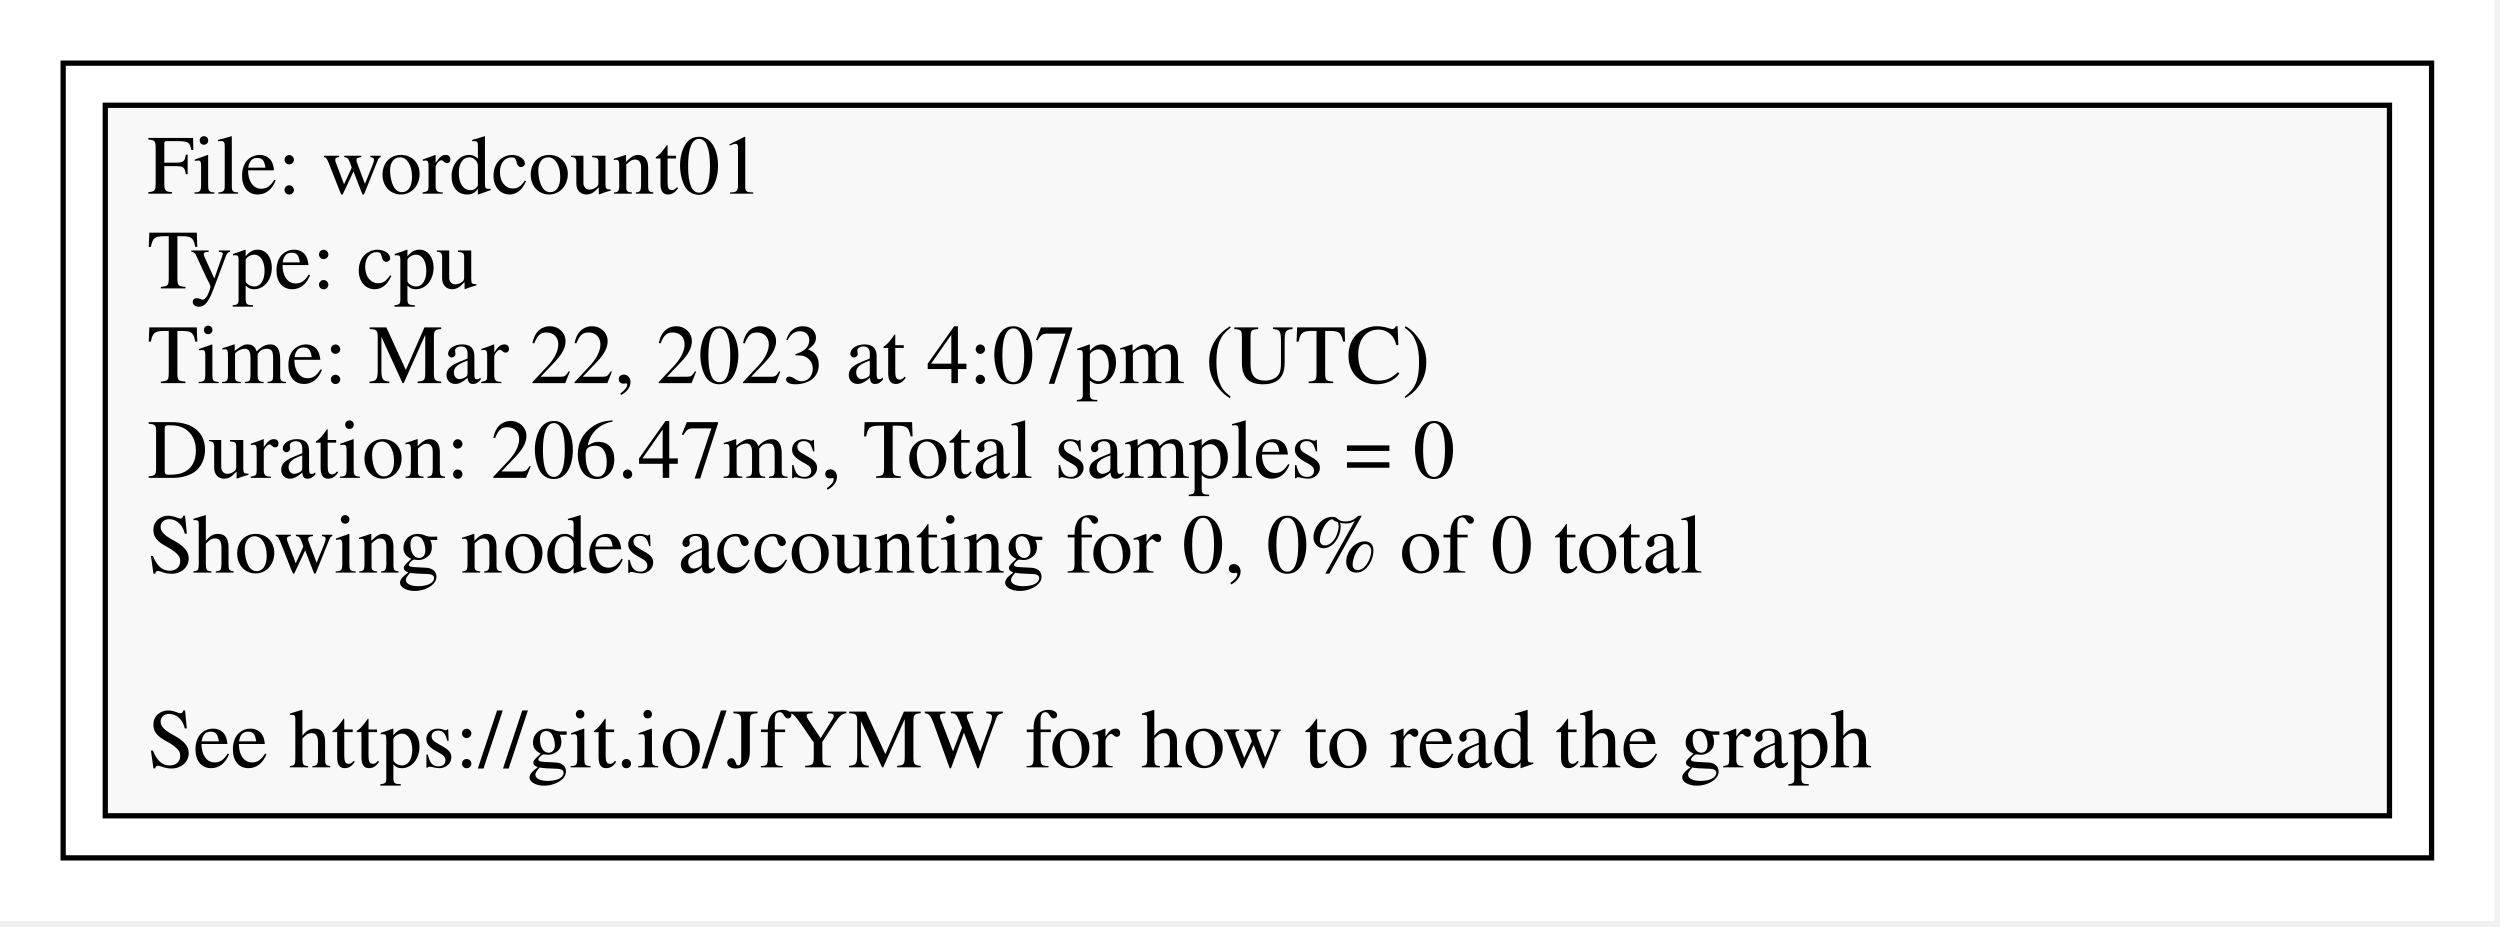
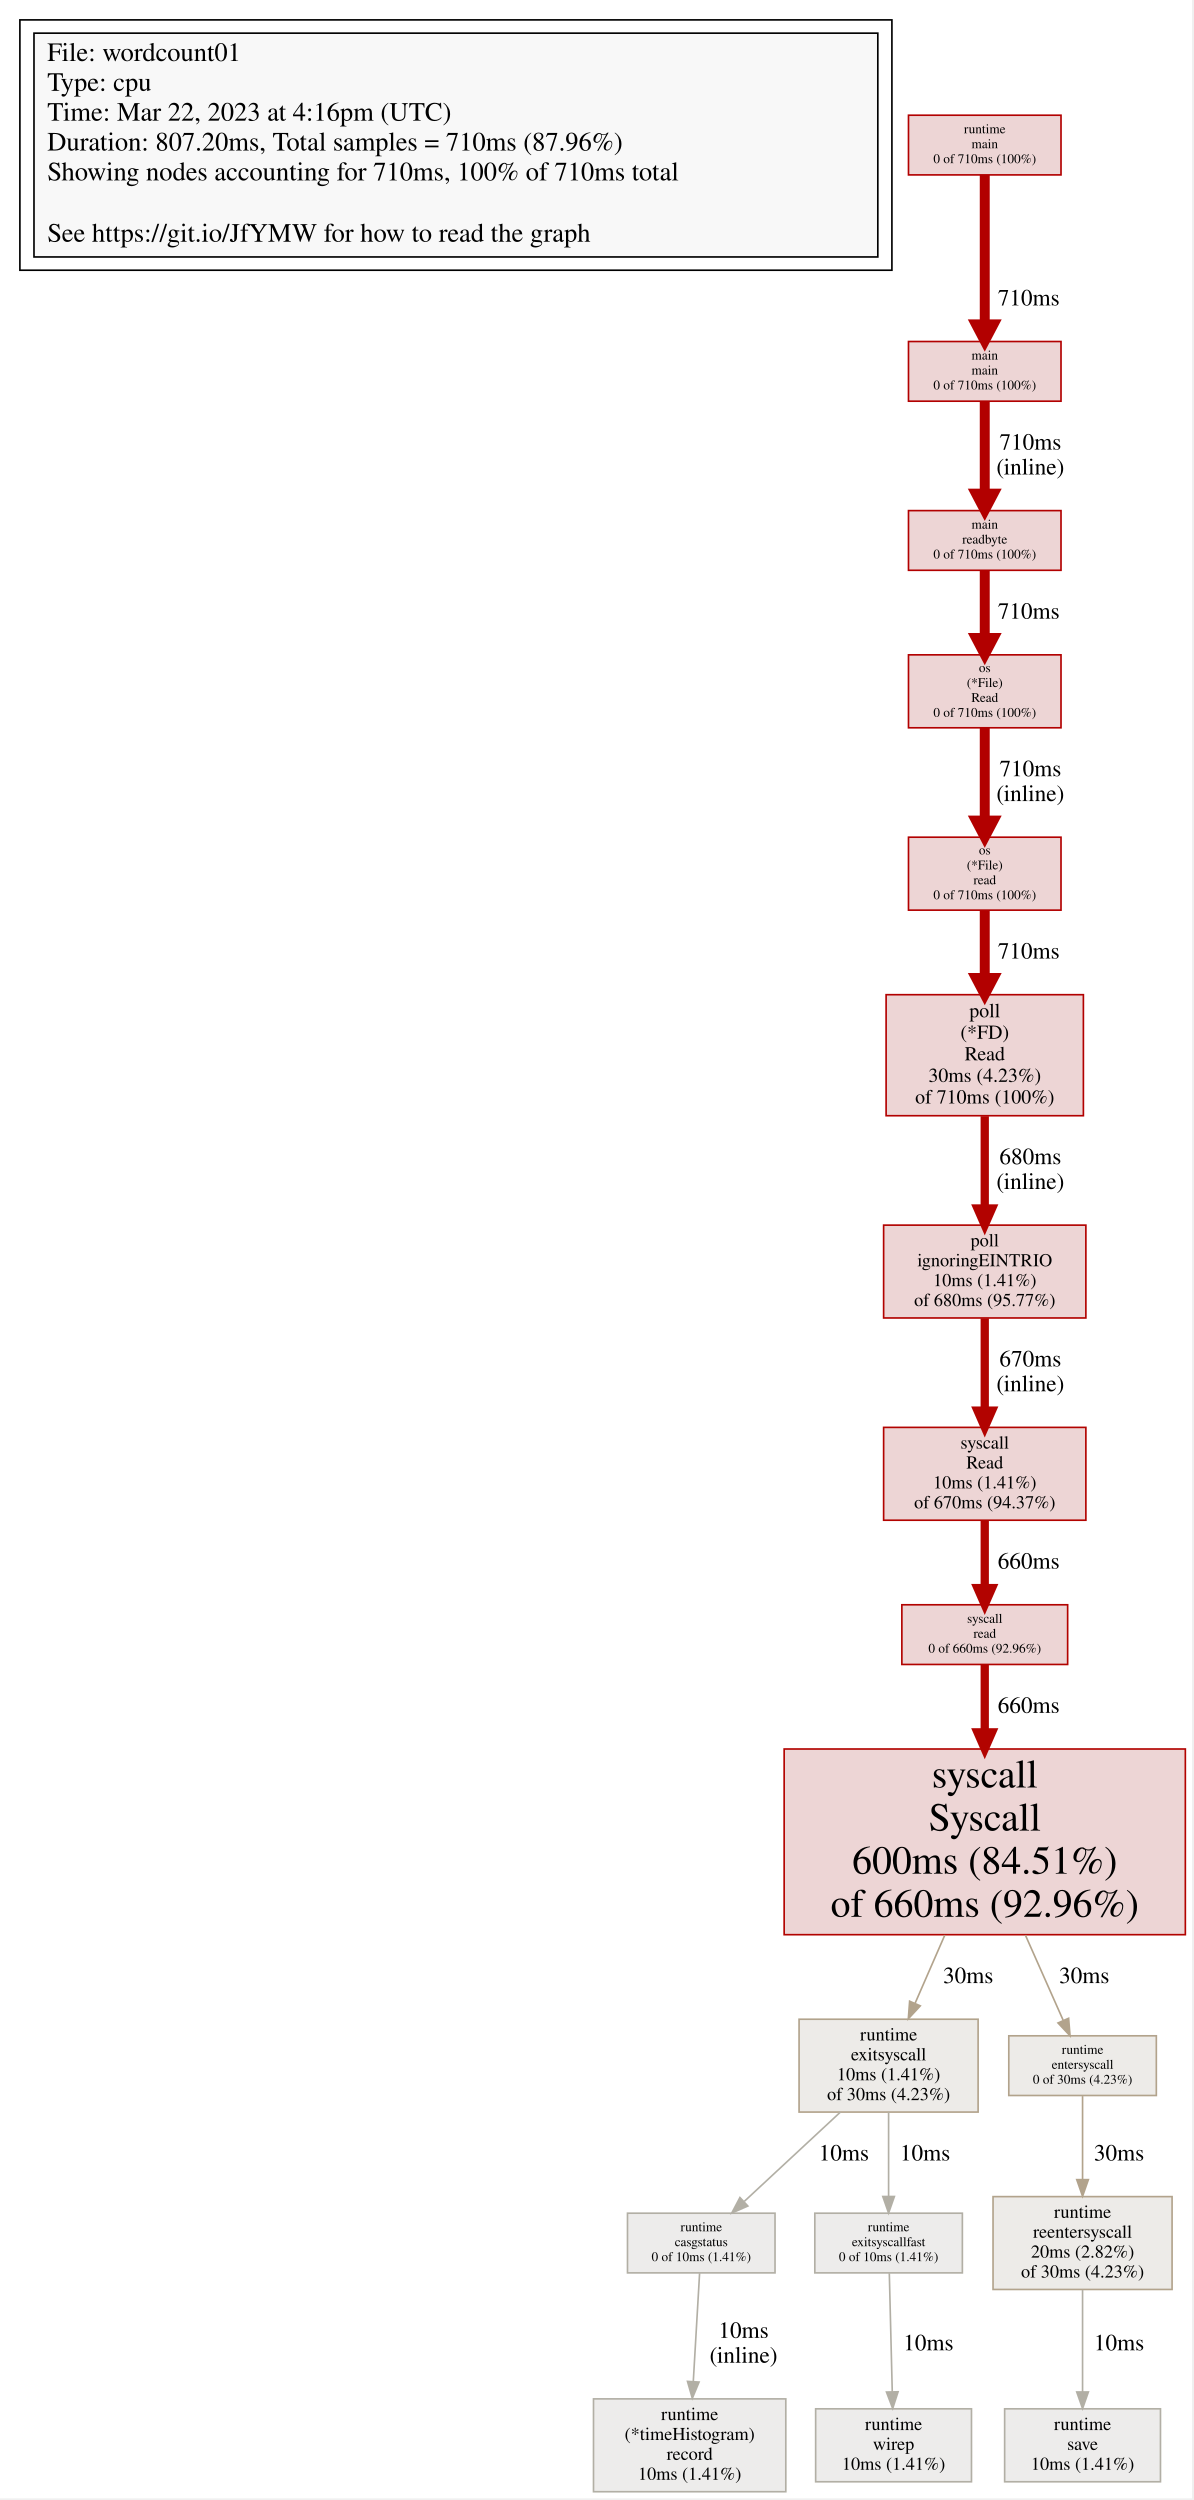
<svg xmlns="http://www.w3.org/2000/svg" xmlns:xlink="http://www.w3.org/1999/xlink" width="100%" height="100%">
  <g id="viewport" transform="scale(0.5,0.5) translate(0,0)">
-     <g id="graph0" class="graph" transform="scale(1 1) rotate(0) translate(4 171)">
-       <polygon fill="white" stroke="transparent" points="-4,4 -4,-171 470,-171 470,4 -4,4" />
+     <g id="graph0" class="graph" transform="scale(1 1) rotate(0) translate(4 1503)">
+       <polygon fill="white" stroke="transparent" points="-4,4 -4,-1503 715,-1503 715,4 -4,4" />
      <g id="clust1" class="cluster">
-         <polygon fill="none" stroke="black" points="8,-8 8,-159 458,-159 458,-8 8,-8" />
+         <polygon fill="none" stroke="black" points="8,-1340 8,-1491 534,-1491 534,-1340 8,-1340" />
      </g>
      <g id="node1" class="node">
        <g id="a_node1">
          <a xlink:title="wordcount01">
-             <polygon fill="#f8f8f8" stroke="black" points="450,-151 16,-151 16,-16 450,-16 450,-151" />
-             <text text-anchor="start" x="24" y="-134.2" font-family="Times,serif" font-size="16.00">File: wordcount01</text>
-             <text text-anchor="start" x="24" y="-116.2" font-family="Times,serif" font-size="16.00">Type: cpu</text>
-             <text text-anchor="start" x="24" y="-98.2" font-family="Times,serif" font-size="16.00">Time: Mar 22, 2023 at 4:07pm (UTC)</text>
-             <text text-anchor="start" x="24" y="-80.2" font-family="Times,serif" font-size="16.00">Duration: 206.47ms, Total samples = 0 </text>
-             <text text-anchor="start" x="24" y="-62.2" font-family="Times,serif" font-size="16.00">Showing nodes accounting for 0, 0% of 0 total</text>
-             <text text-anchor="start" x="24" y="-25.2" font-family="Times,serif" font-size="16.00">See https://git.io/JfYMW for how to read the graph</text>
+             <polygon fill="#f8f8f8" stroke="black" points="525.5,-1483 16.5,-1483 16.5,-1348 525.5,-1348 525.5,-1483" />
+             <text text-anchor="start" x="24.5" y="-1466.2" font-family="Times,serif" font-size="16.00">File: wordcount01</text>
+             <text text-anchor="start" x="24.5" y="-1448.2" font-family="Times,serif" font-size="16.00">Type: cpu</text>
+             <text text-anchor="start" x="24.5" y="-1430.2" font-family="Times,serif" font-size="16.00">Time: Mar 22, 2023 at 4:16pm (UTC)</text>
+             <text text-anchor="start" x="24.5" y="-1412.2" font-family="Times,serif" font-size="16.00">Duration: 807.20ms, Total samples = 710ms (87.96%)</text>
+             <text text-anchor="start" x="24.5" y="-1394.2" font-family="Times,serif" font-size="16.00">Showing nodes accounting for 710ms, 100% of 710ms total</text>
+             <text text-anchor="start" x="24.5" y="-1357.2" font-family="Times,serif" font-size="16.00">See https://git.io/JfYMW for how to read the graph</text>
+           </a>
+         </g>
+       </g>
+       <g id="node1" class="node">
+         <g id="a_node1">
+           <a xlink:title="syscall.Syscall (660ms)">
+             <polygon fill="#edd5d5" stroke="#b20300" points="711,-448 469,-448 469,-336 711,-336 711,-448" />
+             <text text-anchor="middle" x="590" y="-424.8" font-family="Times,serif" font-size="24.00">syscall</text>
+             <text text-anchor="middle" x="590" y="-398.8" font-family="Times,serif" font-size="24.00">Syscall</text>
+             <text text-anchor="middle" x="590" y="-372.8" font-family="Times,serif" font-size="24.00">600ms (84.51%)</text>
+             <text text-anchor="middle" x="590" y="-346.8" font-family="Times,serif" font-size="24.00">of 660ms (92.96%)</text>
+           </a>
+         </g>
+       </g>
+       <g id="node6" class="node">
+         <g id="a_node6">
+           <a xlink:title="runtime.exitsyscall (30ms)">
+             <polygon fill="#edebe8" stroke="#b2a38c" points="586,-285 478,-285 478,-229 586,-229 586,-285" />
+             <text text-anchor="middle" x="532" y="-272.2" font-family="Times,serif" font-size="11.00">runtime</text>
+             <text text-anchor="middle" x="532" y="-260.2" font-family="Times,serif" font-size="11.00">exitsyscall</text>
+             <text text-anchor="middle" x="532" y="-248.2" font-family="Times,serif" font-size="11.00">10ms (1.41%)</text>
+             <text text-anchor="middle" x="532" y="-236.2" font-family="Times,serif" font-size="11.00">of 30ms (4.23%)</text>
+           </a>
+         </g>
+       </g>
+       <g id="edge12" class="edge">
+         <g id="a_edge12">
+           <a xlink:title="syscall.Syscall -&gt; runtime.exitsyscall (30ms)">
+             <path fill="none" stroke="#b2a38c" d="M565.91,-335.75C559.86,-321.87 553.51,-307.32 547.97,-294.61" />
+             <polygon fill="#b2a38c" stroke="#b2a38c" points="551.11,-293.06 543.9,-285.29 544.69,-295.86 551.11,-293.06" />
+           </a>
+         </g>
+         <g id="a_edge12-label">
+           <a xlink:title="syscall.Syscall -&gt; runtime.exitsyscall (30ms)">
+             <text text-anchor="middle" x="580" y="-306.8" font-family="Times,serif" font-size="14.00"> 30ms</text>
+           </a>
+         </g>
+       </g>
+       <g id="node16" class="node">
+         <g id="a_node16">
+           <a xlink:title="runtime.entersyscall (30ms)">
+             <polygon fill="#edebe8" stroke="#b2a38c" points="693.5,-275 604.5,-275 604.5,-239 693.5,-239 693.5,-275" />
+             <text text-anchor="middle" x="649" y="-264.1" font-family="Times,serif" font-size="8.00">runtime</text>
+             <text text-anchor="middle" x="649" y="-255.1" font-family="Times,serif" font-size="8.00">entersyscall</text>
+             <text text-anchor="middle" x="649" y="-246.1" font-family="Times,serif" font-size="8.00">0 of 30ms (4.23%)</text>
+           </a>
+         </g>
+       </g>
+       <g id="edge11" class="edge">
+         <g id="a_edge11">
+           <a xlink:title="syscall.Syscall -&gt; runtime.entersyscall (30ms)">
+             <path fill="none" stroke="#b2a38c" d="M614.51,-335.75C622.38,-318.01 630.74,-299.16 637.26,-284.47" />
+             <polygon fill="#b2a38c" stroke="#b2a38c" points="640.59,-285.59 641.45,-275.03 634.19,-282.75 640.59,-285.59" />
+           </a>
+         </g>
+         <g id="a_edge11-label">
+           <a xlink:title="syscall.Syscall -&gt; runtime.entersyscall (30ms)">
+             <text text-anchor="middle" x="650" y="-306.8" font-family="Times,serif" font-size="14.00"> 30ms</text>
+           </a>
+         </g>
+       </g>
+       <g id="node2" class="node">
+         <g id="a_node2">
+           <a xlink:title="runtime.main (710ms)">
+             <polygon fill="#edd5d5" stroke="#b20000" points="636,-1433.5 544,-1433.5 544,-1397.5 636,-1397.5 636,-1433.5" />
+             <text text-anchor="middle" x="590" y="-1422.6" font-family="Times,serif" font-size="8.00">runtime</text>
+             <text text-anchor="middle" x="590" y="-1413.6" font-family="Times,serif" font-size="8.00">main</text>
+             <text text-anchor="middle" x="590" y="-1404.6" font-family="Times,serif" font-size="8.00">0 of 710ms (100%)</text>
+           </a>
+         </g>
+       </g>
+       <g id="node11" class="node">
+         <g id="a_node11">
+           <a xlink:title="main.main (710ms)">
+             <polygon fill="#edd5d5" stroke="#b20000" points="636,-1297 544,-1297 544,-1261 636,-1261 636,-1297" />
+             <text text-anchor="middle" x="590" y="-1286.1" font-family="Times,serif" font-size="8.00">main</text>
+             <text text-anchor="middle" x="590" y="-1277.1" font-family="Times,serif" font-size="8.00">main</text>
+             <text text-anchor="middle" x="590" y="-1268.1" font-family="Times,serif" font-size="8.00">0 of 710ms (100%)</text>
+           </a>
+         </g>
+       </g>
+       <g id="edge5" class="edge">
+         <g id="a_edge5">
+           <a xlink:title="runtime.main -&gt; main.main (710ms)">
+             <path fill="none" stroke="#b20000" stroke-width="6" d="M590,-1397.47C590,-1374.85 590,-1334.64 590,-1307.64" />
+             <polygon fill="#b20000" stroke="#b20000" stroke-width="6" points="595.25,-1307.32 590,-1297.32 584.75,-1307.32 595.25,-1307.32" />
+           </a>
+         </g>
+         <g id="a_edge5-label">
+           <a xlink:title="runtime.main -&gt; main.main (710ms)">
+             <text text-anchor="middle" x="616.5" y="-1318.8" font-family="Times,serif" font-size="14.00"> 710ms</text>
+           </a>
+         </g>
+       </g>
+       <g id="node3" class="node">
+         <g id="a_node3">
+           <a xlink:title="internal/poll.(*FD).Read (710ms)">
+             <polygon fill="#edd5d5" stroke="#b20000" points="649.5,-903 530.5,-903 530.5,-830 649.5,-830 649.5,-903" />
+             <text text-anchor="middle" x="590" y="-889.4" font-family="Times,serif" font-size="12.00">poll</text>
+             <text text-anchor="middle" x="590" y="-876.4" font-family="Times,serif" font-size="12.00">(*FD)</text>
+             <text text-anchor="middle" x="590" y="-863.4" font-family="Times,serif" font-size="12.00">Read</text>
+             <text text-anchor="middle" x="590" y="-850.4" font-family="Times,serif" font-size="12.00">30ms (4.23%)</text>
+             <text text-anchor="middle" x="590" y="-837.4" font-family="Times,serif" font-size="12.00">of 710ms (100%)</text>
+           </a>
+         </g>
+       </g>
+       <g id="node4" class="node">
+         <g id="a_node4">
+           <a xlink:title="internal/poll.ignoringEINTRIO (680ms)">
+             <polygon fill="#edd5d5" stroke="#b20200" points="651,-764 529,-764 529,-708 651,-708 651,-764" />
+             <text text-anchor="middle" x="590" y="-751.2" font-family="Times,serif" font-size="11.00">poll</text>
+             <text text-anchor="middle" x="590" y="-739.2" font-family="Times,serif" font-size="11.00">ignoringEINTRIO</text>
+             <text text-anchor="middle" x="590" y="-727.2" font-family="Times,serif" font-size="11.00">10ms (1.41%)</text>
+             <text text-anchor="middle" x="590" y="-715.2" font-family="Times,serif" font-size="11.00">of 680ms (95.77%)</text>
+           </a>
+         </g>
+       </g>
+       <g id="edge6" class="edge">
+         <g id="a_edge6">
+           <a xlink:title="internal/poll.(*FD).Read -&gt; internal/poll.ignoringEINTRIO (680ms)">
+             <path fill="none" stroke="#b20200" stroke-width="5" d="M590,-829.71C590,-812.49 590,-791.85 590,-774.42" />
+             <polygon fill="#b20200" stroke="#b20200" stroke-width="5" points="594.38,-774.05 590,-764.05 585.63,-774.05 594.38,-774.05" />
+           </a>
+         </g>
+         <g id="a_edge6-label">
+           <a xlink:title="internal/poll.(*FD).Read -&gt; internal/poll.ignoringEINTRIO (680ms)">
+             <text text-anchor="middle" x="617.5" y="-800.8" font-family="Times,serif" font-size="14.00"> 680ms</text>
+             <text text-anchor="middle" x="617.5" y="-785.8" font-family="Times,serif" font-size="14.00"> (inline)</text>
+           </a>
+         </g>
+       </g>
+       <g id="node5" class="node">
+         <g id="a_node5">
+           <a xlink:title="syscall.Read (670ms)">
+             <polygon fill="#edd5d5" stroke="#b20300" points="651,-642 529,-642 529,-586 651,-586 651,-642" />
+             <text text-anchor="middle" x="590" y="-629.2" font-family="Times,serif" font-size="11.00">syscall</text>
+             <text text-anchor="middle" x="590" y="-617.2" font-family="Times,serif" font-size="11.00">Read</text>
+             <text text-anchor="middle" x="590" y="-605.2" font-family="Times,serif" font-size="11.00">10ms (1.41%)</text>
+             <text text-anchor="middle" x="590" y="-593.2" font-family="Times,serif" font-size="11.00">of 670ms (94.37%)</text>
+           </a>
+         </g>
+       </g>
+       <g id="edge7" class="edge">
+         <g id="a_edge7">
+           <a xlink:title="internal/poll.ignoringEINTRIO -&gt; syscall.Read (670ms)">
+             <path fill="none" stroke="#b20300" stroke-width="5" d="M590,-707.77C590,-691.35 590,-670.22 590,-652.26" />
+             <polygon fill="#b20300" stroke="#b20300" stroke-width="5" points="594.38,-652.12 590,-642.12 585.63,-652.12 594.38,-652.12" />
+           </a>
+         </g>
+         <g id="a_edge7-label">
+           <a xlink:title="internal/poll.ignoringEINTRIO -&gt; syscall.Read (670ms)">
+             <text text-anchor="middle" x="617.5" y="-678.8" font-family="Times,serif" font-size="14.00"> 670ms</text>
+             <text text-anchor="middle" x="617.5" y="-663.8" font-family="Times,serif" font-size="14.00"> (inline)</text>
+           </a>
+         </g>
+       </g>
+       <g id="node18" class="node">
+         <g id="a_node18">
+           <a xlink:title="syscall.read (660ms)">
+             <polygon fill="#edd5d5" stroke="#b20300" points="640,-535 540,-535 540,-499 640,-499 640,-535" />
+             <text text-anchor="middle" x="590" y="-524.1" font-family="Times,serif" font-size="8.00">syscall</text>
+             <text text-anchor="middle" x="590" y="-515.1" font-family="Times,serif" font-size="8.00">read</text>
+             <text text-anchor="middle" x="590" y="-506.1" font-family="Times,serif" font-size="8.00">0 of 660ms (92.96%)</text>
+           </a>
+         </g>
+       </g>
+       <g id="edge8" class="edge">
+         <g id="a_edge8">
+           <a xlink:title="syscall.Read -&gt; syscall.read (660ms)">
+             <path fill="none" stroke="#b20300" stroke-width="5" d="M590,-585.78C590,-573.01 590,-557.84 590,-545.09" />
+             <polygon fill="#b20300" stroke="#b20300" stroke-width="5" points="594.38,-545.06 590,-535.06 585.63,-545.06 594.38,-545.06" />
+           </a>
+         </g>
+         <g id="a_edge8-label">
+           <a xlink:title="syscall.Read -&gt; syscall.read (660ms)">
+             <text text-anchor="middle" x="616.5" y="-556.8" font-family="Times,serif" font-size="14.00"> 660ms</text>
+           </a>
+         </g>
+       </g>
+       <g id="node15" class="node">
+         <g id="a_node15">
+           <a xlink:title="runtime.casgstatus (10ms)">
+             <polygon fill="#edeceb" stroke="#b2afa5" points="463.5,-168 374.5,-168 374.5,-132 463.5,-132 463.5,-168" />
+             <text text-anchor="middle" x="419" y="-157.1" font-family="Times,serif" font-size="8.00">runtime</text>
+             <text text-anchor="middle" x="419" y="-148.1" font-family="Times,serif" font-size="8.00">casgstatus</text>
+             <text text-anchor="middle" x="419" y="-139.1" font-family="Times,serif" font-size="8.00">0 of 10ms (1.41%)</text>
+           </a>
+         </g>
+       </g>
+       <g id="edge14" class="edge">
+         <g id="a_edge14">
+           <a xlink:title="runtime.exitsyscall -&gt; runtime.casgstatus (10ms)">
+             <path fill="none" stroke="#b2afa5" d="M502.9,-228.96C484.98,-212.31 462.21,-191.15 444.91,-175.08" />
+             <polygon fill="#b2afa5" stroke="#b2afa5" points="447.1,-172.33 437.39,-168.09 442.33,-177.46 447.1,-172.33" />
+           </a>
+         </g>
+         <g id="a_edge14-label">
+           <a xlink:title="runtime.exitsyscall -&gt; runtime.casgstatus (10ms)">
+             <text text-anchor="middle" x="505" y="-199.8" font-family="Times,serif" font-size="14.00"> 10ms</text>
+           </a>
+         </g>
+       </g>
+       <g id="node17" class="node">
+         <g id="a_node17">
+           <a xlink:title="runtime.exitsyscallfast (10ms)">
+             <polygon fill="#edeceb" stroke="#b2afa5" points="576.5,-168 487.5,-168 487.5,-132 576.5,-132 576.5,-168" />
+             <text text-anchor="middle" x="532" y="-157.1" font-family="Times,serif" font-size="8.00">runtime</text>
+             <text text-anchor="middle" x="532" y="-148.1" font-family="Times,serif" font-size="8.00">exitsyscallfast</text>
+             <text text-anchor="middle" x="532" y="-139.1" font-family="Times,serif" font-size="8.00">0 of 10ms (1.41%)</text>
+           </a>
+         </g>
+       </g>
+       <g id="edge15" class="edge">
+         <g id="a_edge15">
+           <a xlink:title="runtime.exitsyscall -&gt; runtime.exitsyscallfast (10ms)">
+             <path fill="none" stroke="#b2afa5" d="M532,-228.96C532,-213.36 532,-193.8 532,-178.18" />
+             <polygon fill="#b2afa5" stroke="#b2afa5" points="535.5,-178.09 532,-168.09 528.5,-178.09 535.5,-178.09" />
+           </a>
+         </g>
+         <g id="a_edge15-label">
+           <a xlink:title="runtime.exitsyscall -&gt; runtime.exitsyscallfast (10ms)">
+             <text text-anchor="middle" x="554" y="-199.8" font-family="Times,serif" font-size="14.00"> 10ms</text>
+           </a>
+         </g>
+       </g>
+       <g id="node7" class="node">
+         <g id="a_node7">
+           <a xlink:title="runtime.reentersyscall (30ms)">
+             <polygon fill="#edebe8" stroke="#b2a38c" points="703,-178 595,-178 595,-122 703,-122 703,-178" />
+             <text text-anchor="middle" x="649" y="-165.2" font-family="Times,serif" font-size="11.00">runtime</text>
+             <text text-anchor="middle" x="649" y="-153.2" font-family="Times,serif" font-size="11.00">reentersyscall</text>
+             <text text-anchor="middle" x="649" y="-141.2" font-family="Times,serif" font-size="11.00">20ms (2.82%)</text>
+             <text text-anchor="middle" x="649" y="-129.2" font-family="Times,serif" font-size="11.00">of 30ms (4.23%)</text>
+           </a>
+         </g>
+       </g>
+       <g id="node9" class="node">
+         <g id="a_node9">
+           <a xlink:title="runtime.save (10ms)">
+             <polygon fill="#edeceb" stroke="#b2afa5" points="696,-50 602,-50 602,-6 696,-6 696,-50" />
+             <text text-anchor="middle" x="649" y="-37.2" font-family="Times,serif" font-size="11.00">runtime</text>
+             <text text-anchor="middle" x="649" y="-25.2" font-family="Times,serif" font-size="11.00">save</text>
+             <text text-anchor="middle" x="649" y="-13.2" font-family="Times,serif" font-size="11.00">10ms (1.41%)</text>
+           </a>
+         </g>
+       </g>
+       <g id="edge17" class="edge">
+         <g id="a_edge17">
+           <a xlink:title="runtime.reentersyscall -&gt; runtime.save (10ms)">
+             <path fill="none" stroke="#b2afa5" d="M649,-121.77C649,-103.45 649,-79.25 649,-60.16" />
+             <polygon fill="#b2afa5" stroke="#b2afa5" points="652.5,-60.15 649,-50.15 645.5,-60.15 652.5,-60.15" />
+           </a>
+         </g>
+         <g id="a_edge17-label">
+           <a xlink:title="runtime.reentersyscall -&gt; runtime.save (10ms)">
+             <text text-anchor="middle" x="671" y="-85.3" font-family="Times,serif" font-size="14.00"> 10ms</text>
+           </a>
+         </g>
+       </g>
+       <g id="node8" class="node">
+         <g id="a_node8">
+           <a xlink:title="runtime.(*timeHistogram).record (10ms)">
+             <polygon fill="#edeceb" stroke="#b2afa5" points="470,-56 354,-56 354,0 470,0 470,-56" />
+             <text text-anchor="middle" x="412" y="-43.2" font-family="Times,serif" font-size="11.00">runtime</text>
+             <text text-anchor="middle" x="412" y="-31.2" font-family="Times,serif" font-size="11.00">(*timeHistogram)</text>
+             <text text-anchor="middle" x="412" y="-19.2" font-family="Times,serif" font-size="11.00">record</text>
+             <text text-anchor="middle" x="412" y="-7.2" font-family="Times,serif" font-size="11.00">10ms (1.41%)</text>
+           </a>
+         </g>
+       </g>
+       <g id="node10" class="node">
+         <g id="a_node10">
+           <a xlink:title="runtime.wirep (10ms)">
+             <polygon fill="#edeceb" stroke="#b2afa5" points="582,-50 488,-50 488,-6 582,-6 582,-50" />
+             <text text-anchor="middle" x="535" y="-37.2" font-family="Times,serif" font-size="11.00">runtime</text>
+             <text text-anchor="middle" x="535" y="-25.2" font-family="Times,serif" font-size="11.00">wirep</text>
+             <text text-anchor="middle" x="535" y="-13.2" font-family="Times,serif" font-size="11.00">10ms (1.41%)</text>
+           </a>
+         </g>
+       </g>
+       <g id="node12" class="node">
+         <g id="a_node12">
+           <a xlink:title="main.readbyte (710ms)">
+             <polygon fill="#edd5d5" stroke="#b20000" points="636,-1195 544,-1195 544,-1159 636,-1159 636,-1195" />
+             <text text-anchor="middle" x="590" y="-1184.1" font-family="Times,serif" font-size="8.00">main</text>
+             <text text-anchor="middle" x="590" y="-1175.1" font-family="Times,serif" font-size="8.00">readbyte</text>
+             <text text-anchor="middle" x="590" y="-1166.1" font-family="Times,serif" font-size="8.00">0 of 710ms (100%)</text>
+           </a>
+         </g>
+       </g>
+       <g id="edge1" class="edge">
+         <g id="a_edge1">
+           <a xlink:title="main.main -&gt; main.readbyte (710ms)">
+             <path fill="none" stroke="#b20000" stroke-width="6" d="M590,-1260.58C590,-1245.38 590,-1223.07 590,-1205.46" />
+             <polygon fill="#b20000" stroke="#b20000" stroke-width="6" points="595.25,-1205.22 590,-1195.22 584.75,-1205.22 595.25,-1205.22" />
+           </a>
+         </g>
+         <g id="a_edge1-label">
+           <a xlink:title="main.main -&gt; main.readbyte (710ms)">
+             <text text-anchor="middle" x="617.5" y="-1231.8" font-family="Times,serif" font-size="14.00"> 710ms</text>
+             <text text-anchor="middle" x="617.5" y="-1216.8" font-family="Times,serif" font-size="14.00"> (inline)</text>
+           </a>
+         </g>
+       </g>
+       <g id="node13" class="node">
+         <g id="a_node13">
+           <a xlink:title="os.(*File).Read (710ms)">
+             <polygon fill="#edd5d5" stroke="#b20000" points="636,-1108 544,-1108 544,-1064 636,-1064 636,-1108" />
+             <text text-anchor="middle" x="590" y="-1097.6" font-family="Times,serif" font-size="8.00">os</text>
+             <text text-anchor="middle" x="590" y="-1088.6" font-family="Times,serif" font-size="8.00">(*File)</text>
+             <text text-anchor="middle" x="590" y="-1079.6" font-family="Times,serif" font-size="8.00">Read</text>
+             <text text-anchor="middle" x="590" y="-1070.6" font-family="Times,serif" font-size="8.00">0 of 710ms (100%)</text>
+           </a>
+         </g>
+       </g>
+       <g id="edge2" class="edge">
+         <g id="a_edge2">
+           <a xlink:title="main.readbyte -&gt; os.(*File).Read (710ms)">
+             <path fill="none" stroke="#b20000" stroke-width="6" d="M590,-1158.84C590,-1147.44 590,-1132.13 590,-1118.58" />
+             <polygon fill="#b20000" stroke="#b20000" stroke-width="6" points="595.25,-1118.19 590,-1108.19 584.75,-1118.19 595.25,-1118.19" />
+           </a>
+         </g>
+         <g id="a_edge2-label">
+           <a xlink:title="main.readbyte -&gt; os.(*File).Read (710ms)">
+             <text text-anchor="middle" x="616.5" y="-1129.8" font-family="Times,serif" font-size="14.00"> 710ms</text>
+           </a>
+         </g>
+       </g>
+       <g id="node14" class="node">
+         <g id="a_node14">
+           <a xlink:title="os.(*File).read (710ms)">
+             <polygon fill="#edd5d5" stroke="#b20000" points="636,-998 544,-998 544,-954 636,-954 636,-998" />
+             <text text-anchor="middle" x="590" y="-987.6" font-family="Times,serif" font-size="8.00">os</text>
+             <text text-anchor="middle" x="590" y="-978.6" font-family="Times,serif" font-size="8.00">(*File)</text>
+             <text text-anchor="middle" x="590" y="-969.6" font-family="Times,serif" font-size="8.00">read</text>
+             <text text-anchor="middle" x="590" y="-960.6" font-family="Times,serif" font-size="8.00">0 of 710ms (100%)</text>
+           </a>
+         </g>
+       </g>
+       <g id="edge3" class="edge">
+         <g id="a_edge3">
+           <a xlink:title="os.(*File).Read -&gt; os.(*File).read (710ms)">
+             <path fill="none" stroke="#b20000" stroke-width="6" d="M590,-1063.92C590,-1048.09 590,-1026.15 590,-1008.27" />
+             <polygon fill="#b20000" stroke="#b20000" stroke-width="6" points="595.25,-1008.03 590,-998.03 584.75,-1008.03 595.25,-1008.03" />
+           </a>
+         </g>
+         <g id="a_edge3-label">
+           <a xlink:title="os.(*File).Read -&gt; os.(*File).read (710ms)">
+             <text text-anchor="middle" x="617.5" y="-1034.8" font-family="Times,serif" font-size="14.00"> 710ms</text>
+             <text text-anchor="middle" x="617.5" y="-1019.8" font-family="Times,serif" font-size="14.00"> (inline)</text>
+           </a>
+         </g>
+       </g>
+       <g id="edge4" class="edge">
+         <g id="a_edge4">
+           <a xlink:title="os.(*File).read -&gt; internal/poll.(*FD).Read (710ms)">
+             <path fill="none" stroke="#b20000" stroke-width="6" d="M590,-953.76C590,-942.14 590,-927.27 590,-913.17" />
+             <polygon fill="#b20000" stroke="#b20000" stroke-width="6" points="595.25,-913.09 590,-903.09 584.75,-913.09 595.25,-913.09" />
+           </a>
+         </g>
+         <g id="a_edge4-label">
+           <a xlink:title="os.(*File).read -&gt; internal/poll.(*FD).Read (710ms)">
+             <text text-anchor="middle" x="616.5" y="-924.8" font-family="Times,serif" font-size="14.00"> 710ms</text>
+           </a>
+         </g>
+       </g>
+       <g id="edge13" class="edge">
+         <g id="a_edge13">
+           <a xlink:title="runtime.casgstatus -&gt; runtime.(*timeHistogram).record (10ms)">
+             <path fill="none" stroke="#b2afa5" d="M418,-131.81C417.01,-114.88 415.47,-88.46 414.2,-66.64" />
+             <polygon fill="#b2afa5" stroke="#b2afa5" points="417.67,-66.14 413.6,-56.36 410.68,-66.55 417.67,-66.14" />
+           </a>
+         </g>
+         <g id="a_edge13-label">
+           <a xlink:title="runtime.casgstatus -&gt; runtime.(*timeHistogram).record (10ms)">
+             <text text-anchor="middle" x="444.5" y="-92.8" font-family="Times,serif" font-size="14.00"> 10ms</text>
+             <text text-anchor="middle" x="444.5" y="-77.8" font-family="Times,serif" font-size="14.00"> (inline)</text>
+           </a>
+         </g>
+       </g>
+       <g id="edge10" class="edge">
+         <g id="a_edge10">
+           <a xlink:title="runtime.entersyscall -&gt; runtime.reentersyscall (30ms)">
+             <path fill="none" stroke="#b2a38c" d="M649,-238.66C649,-225.06 649,-205.63 649,-188.51" />
+             <polygon fill="#b2a38c" stroke="#b2a38c" points="652.5,-188.23 649,-178.23 645.5,-188.23 652.5,-188.23" />
+           </a>
+         </g>
+         <g id="a_edge10-label">
+           <a xlink:title="runtime.entersyscall -&gt; runtime.reentersyscall (30ms)">
+             <text text-anchor="middle" x="671" y="-199.8" font-family="Times,serif" font-size="14.00"> 30ms</text>
+           </a>
+         </g>
+       </g>
+       <g id="edge16" class="edge">
+         <g id="a_edge16">
+           <a xlink:title="runtime.exitsyscallfast -&gt; runtime.wirep (10ms)">
+             <path fill="none" stroke="#b2afa5" d="M532.43,-131.81C532.89,-113.23 533.64,-83.24 534.21,-60.43" />
+             <polygon fill="#b2afa5" stroke="#b2afa5" points="537.72,-60.29 534.47,-50.21 530.72,-60.12 537.72,-60.29" />
+           </a>
+         </g>
+         <g id="a_edge16-label">
+           <a xlink:title="runtime.exitsyscallfast -&gt; runtime.wirep (10ms)">
+             <text text-anchor="middle" x="556" y="-85.3" font-family="Times,serif" font-size="14.00"> 10ms</text>
+           </a>
+         </g>
+       </g>
+       <g id="edge9" class="edge">
+         <g id="a_edge9">
+           <a xlink:title="syscall.read -&gt; syscall.Syscall (660ms)">
+             <path fill="none" stroke="#b20300" stroke-width="5" d="M590,-498.9C590,-488.12 590,-473.44 590,-458.45" />
+             <polygon fill="#b20300" stroke="#b20300" stroke-width="5" points="594.38,-458.06 590,-448.06 585.63,-458.06 594.38,-458.06" />
+           </a>
+         </g>
+         <g id="a_edge9-label">
+           <a xlink:title="syscall.read -&gt; syscall.Syscall (660ms)">
+             <text text-anchor="middle" x="616.5" y="-469.8" font-family="Times,serif" font-size="14.00"> 660ms</text>
          </a>
        </g>
      </g>
    </g>
  </g>
</svg>
